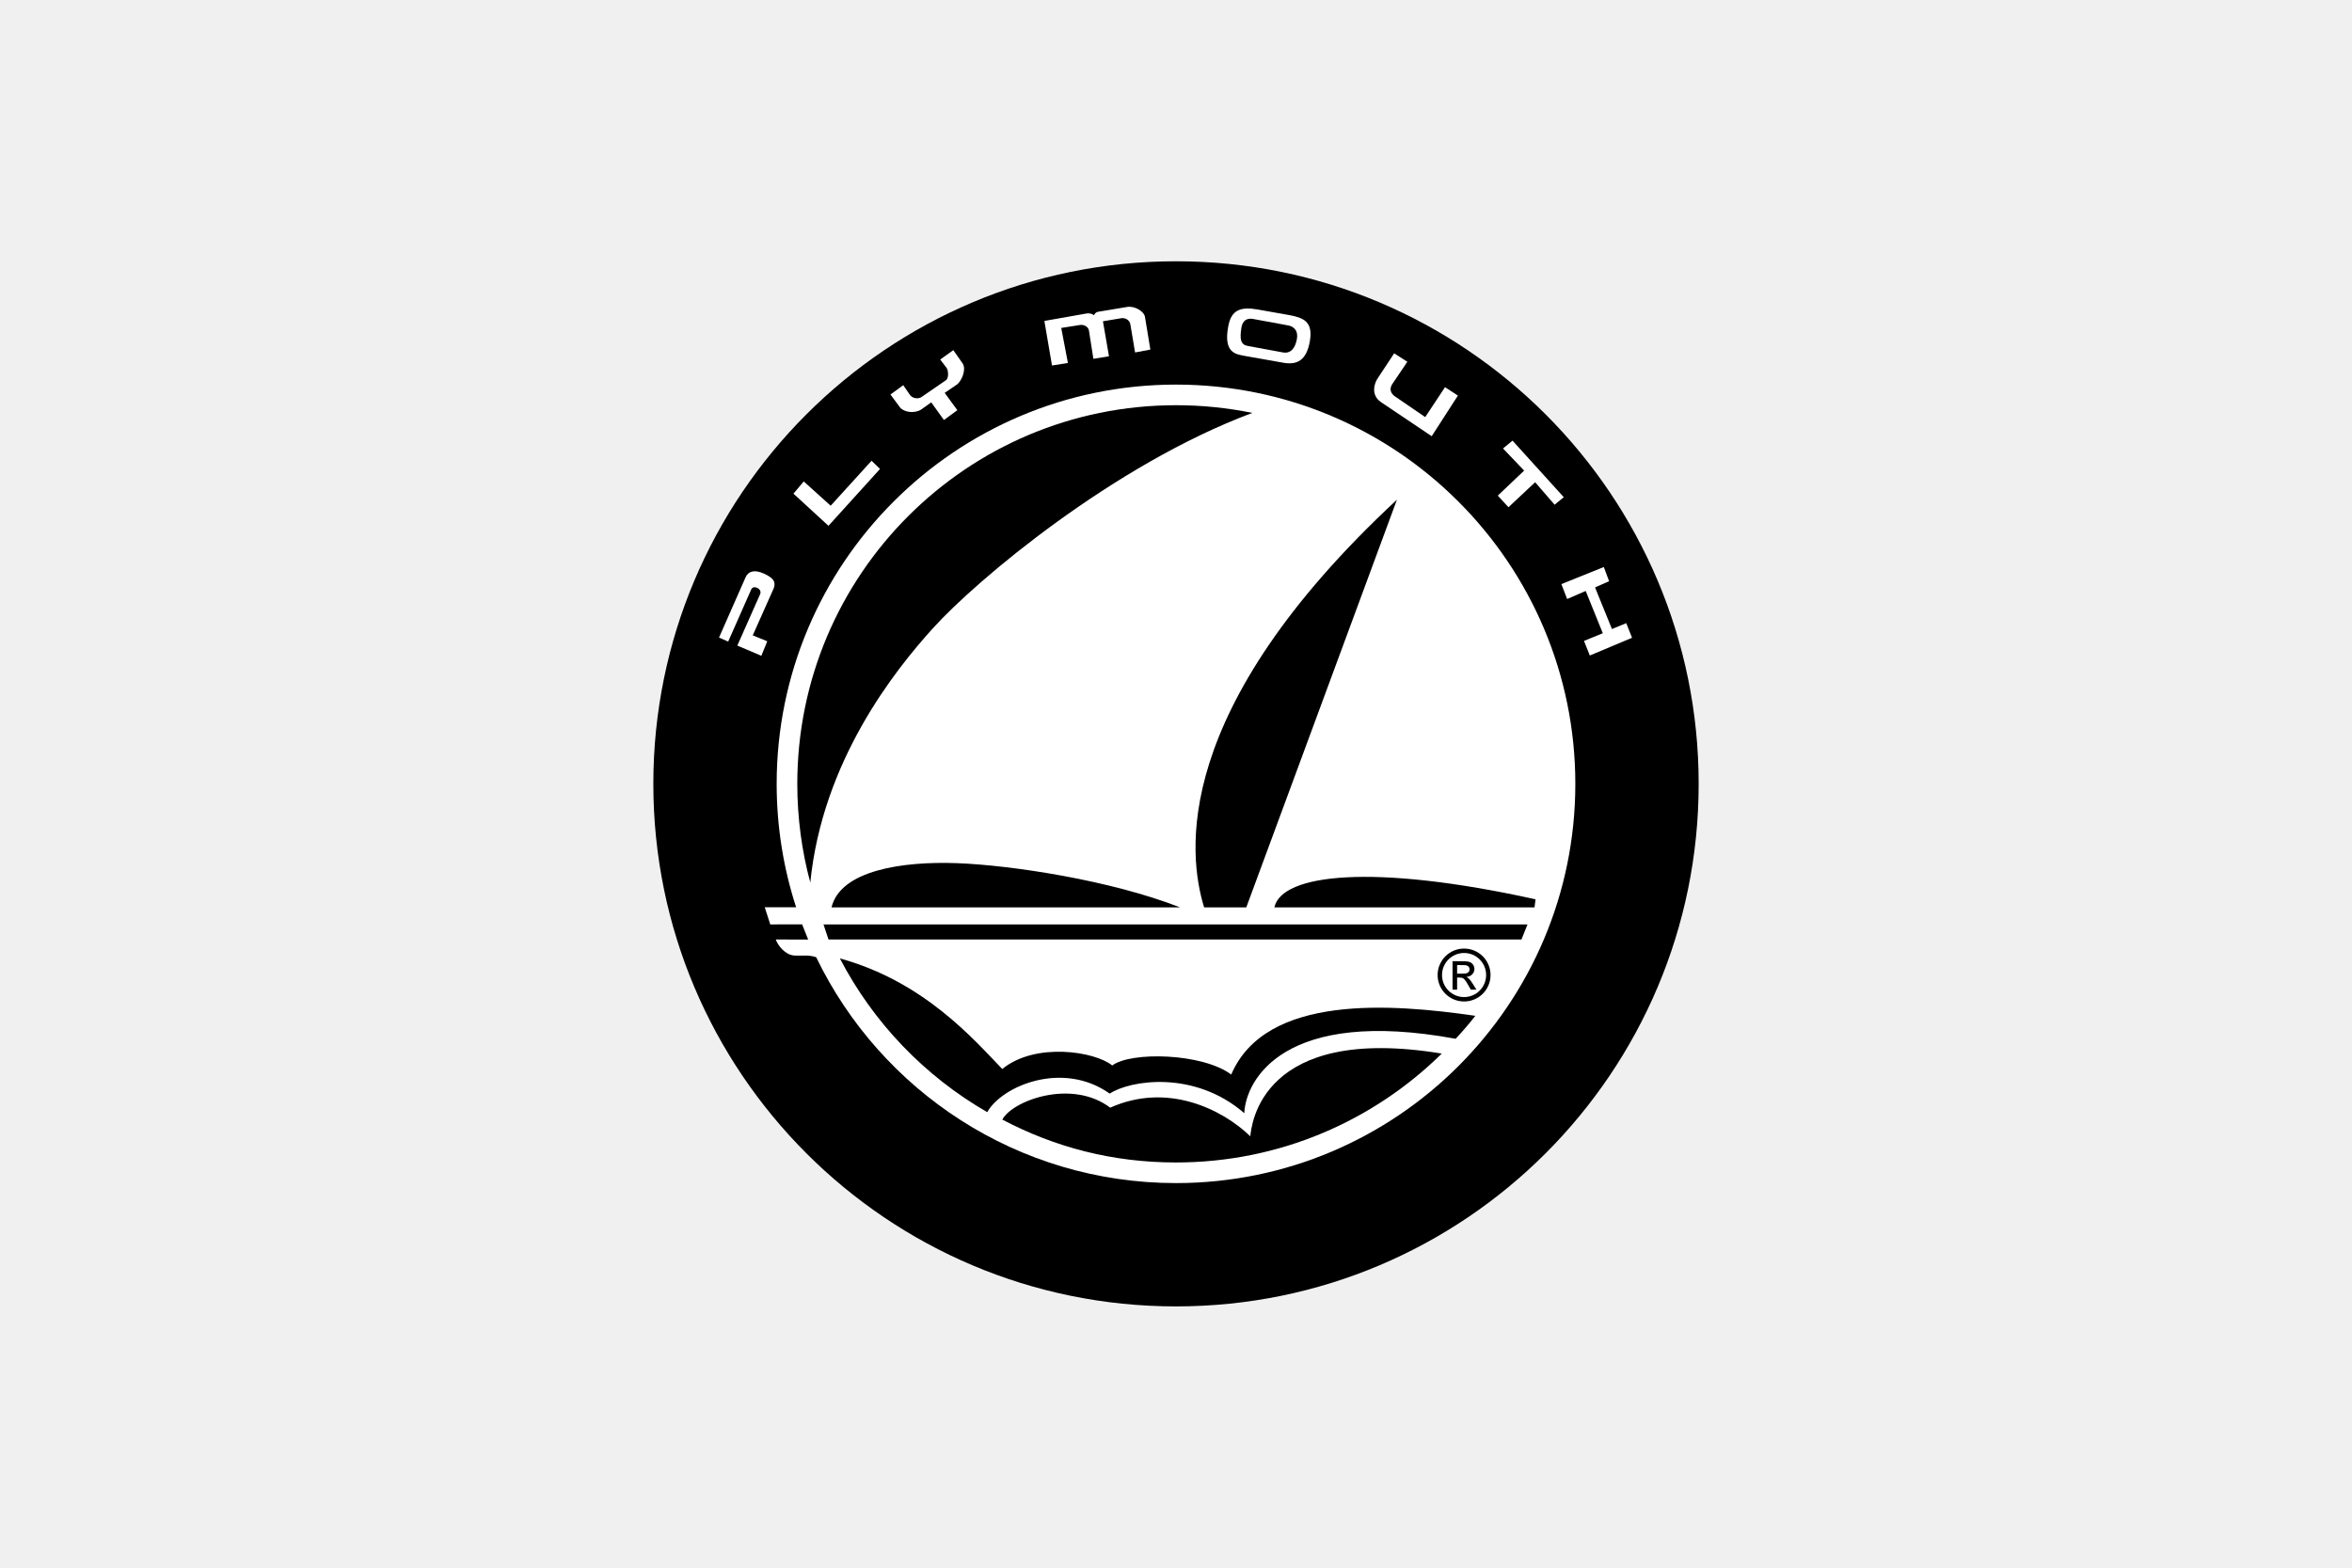
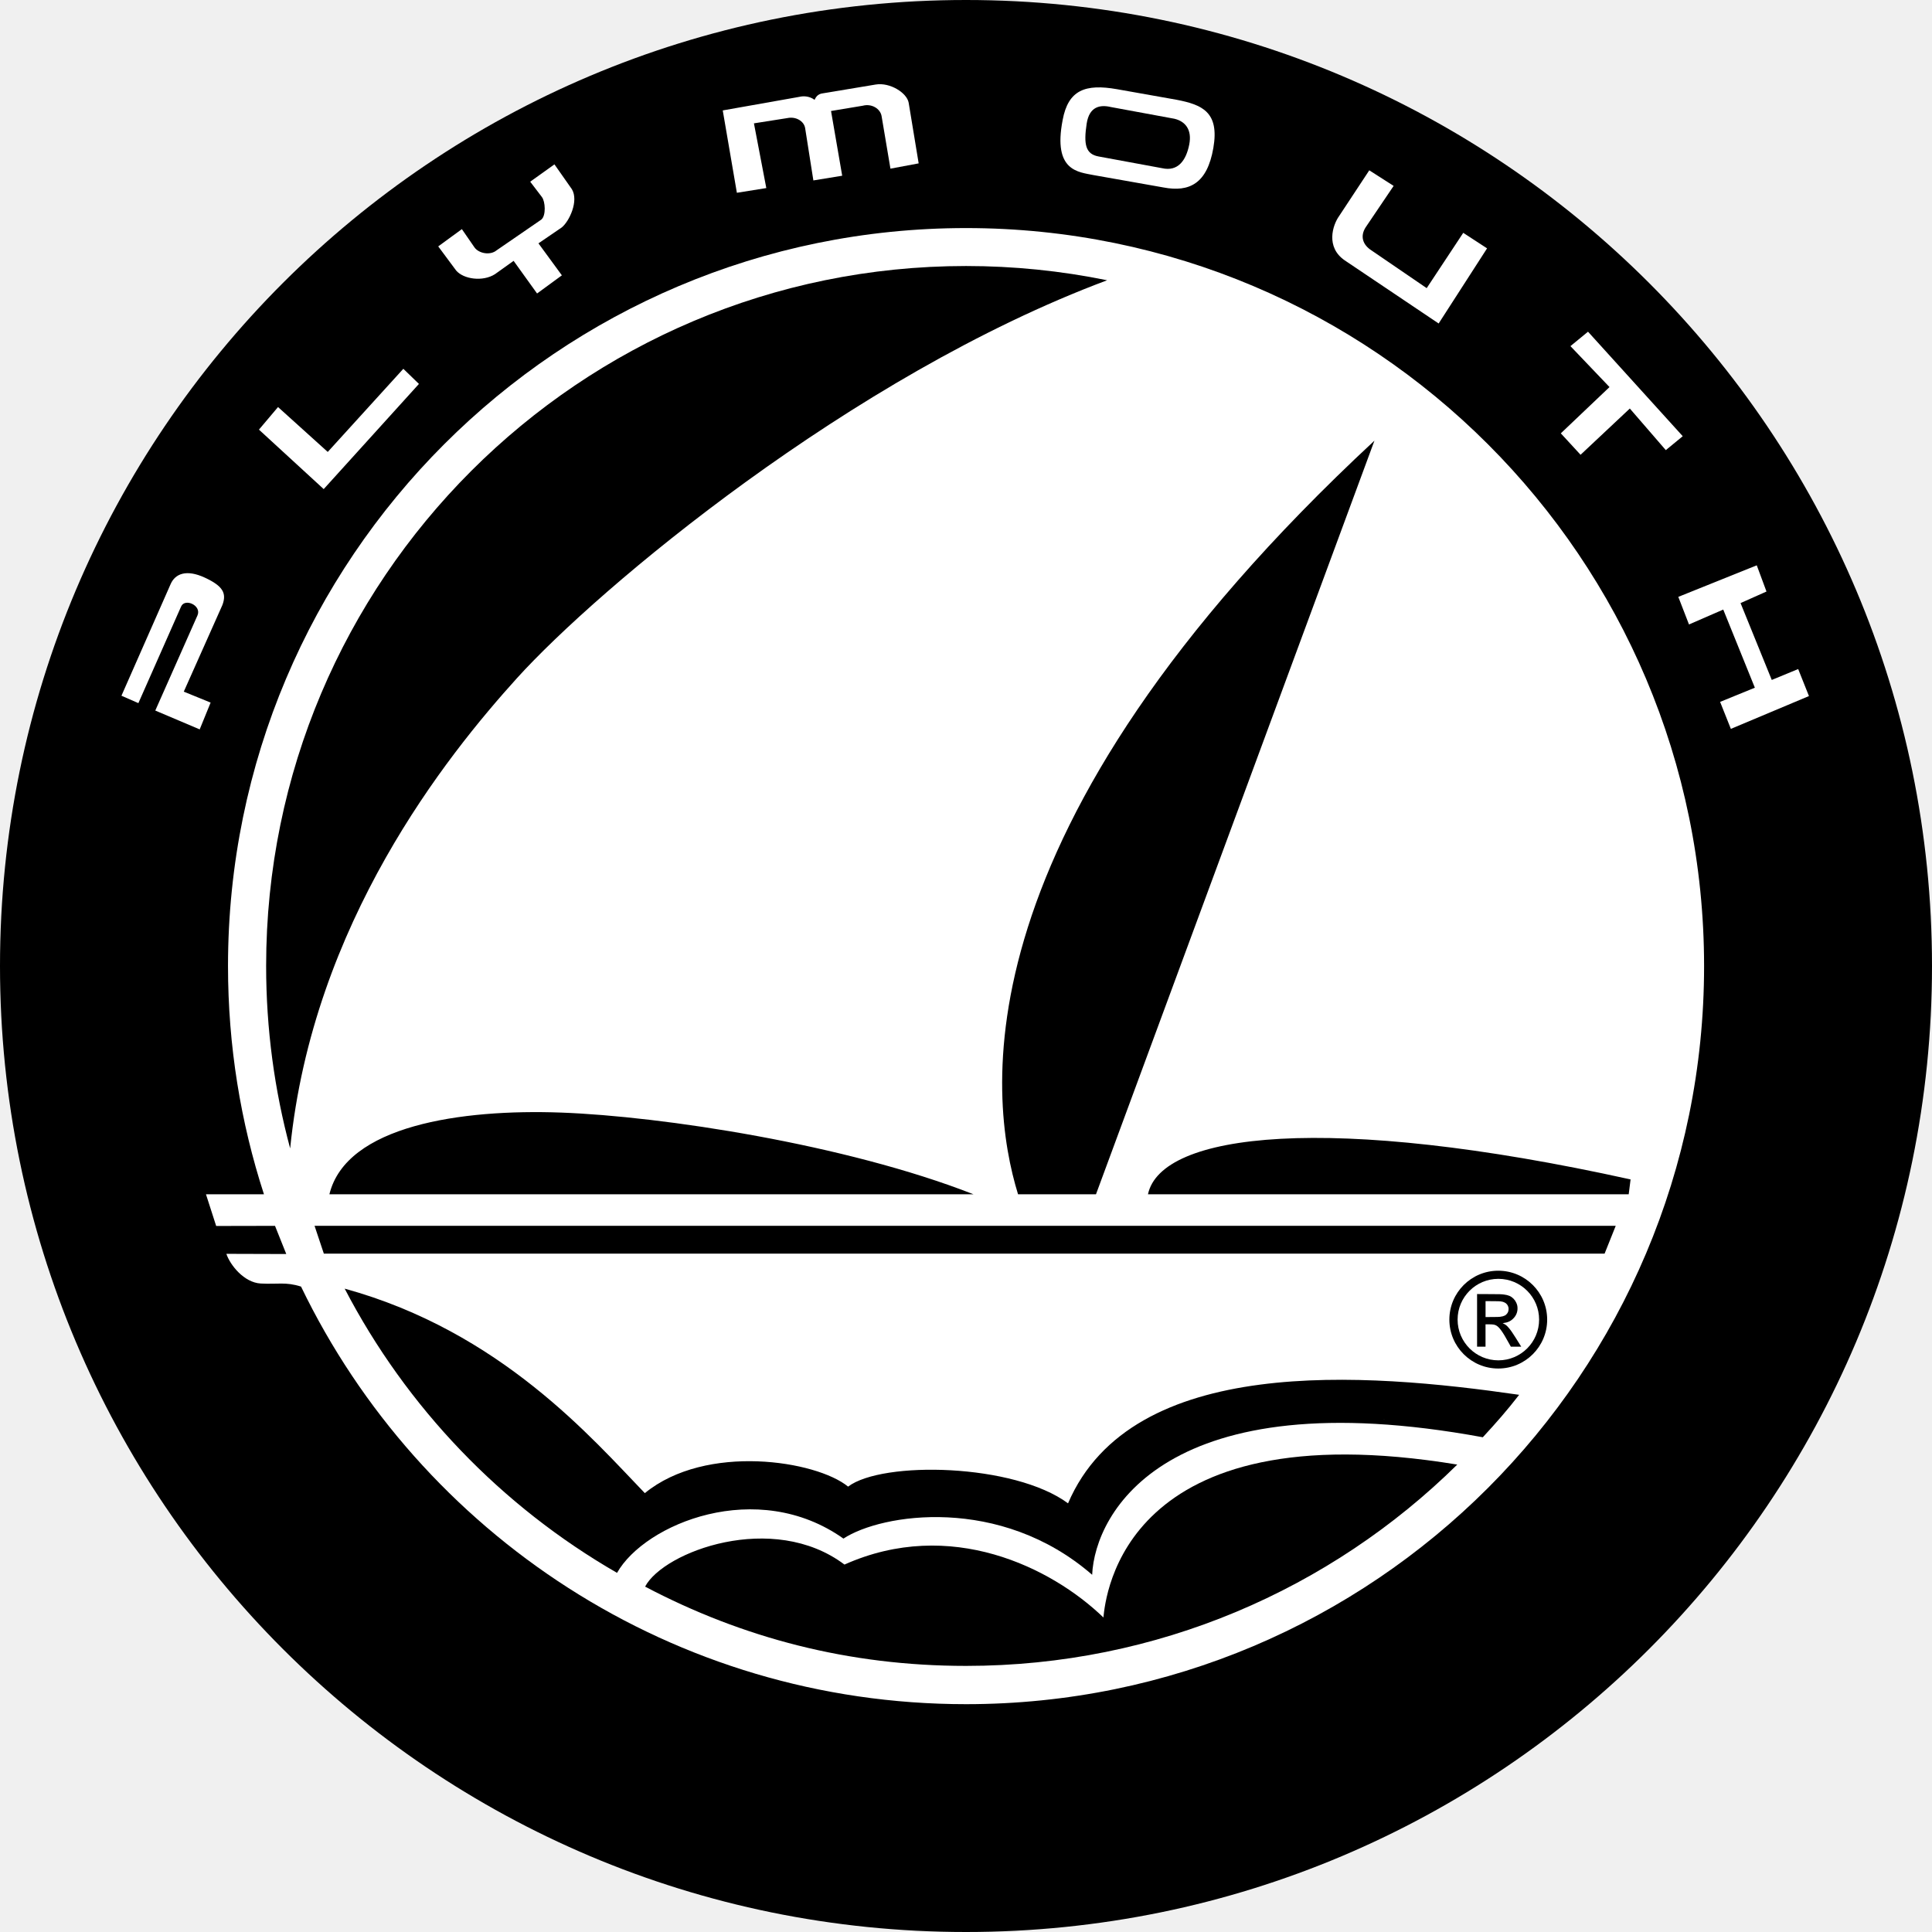
- <svg xmlns="http://www.w3.org/2000/svg" height="800" width="1200" viewBox="-59.25 -98.75 513.5 592.5">
-   <g fill-rule="evenodd">
-     <path d="M0 197.499C0 88.423 88.423 0 197.499 0 306.576 0 395 88.423 395 197.499c0 109.078-88.424 197.5-197.501 197.5C88.423 394.999 0 306.577 0 197.499z" />
-     <path d="M44.184 250.63l-2.086-6.483h11.856c-4.77-14.688-7.35-30.366-7.35-46.648 0-83.335 67.56-150.894 150.895-150.894 83.335 0 150.895 67.559 150.895 150.894 0 83.336-67.56 150.894-150.895 150.894-59.856 0-111.574-34.853-135.965-85.372-3.118-1.009-4.826-.44-8.242-.63-3.415-.19-6.261-3.793-7.02-6.07l12.244.038-2.302-5.759zm-3.368-101.529l-9.077-3.854 8.636-19.481c.839-2.043-2.619-3.557-3.37-1.768l-8.725 19.735-3.459-1.515 10.047-22.805c.945-2.176 3.258-3.066 6.985-1.343 3.727 1.725 4.515 3.203 3.6 5.619l-7.887 17.693 5.485 2.235zm320.333-28.189l-5.303 2.363 6.385 15.714 5.4-2.223 2.202 5.52-15.965 6.71-2.201-5.518 7.106-2.9-6.46-15.972-7.01 3.04-2.18-5.638 16.04-6.453zm-17.122-31.753l-19.367-21.37-3.591 2.954 7.985 8.367-9.957 9.461 4.036 4.382 10.076-9.453 7.354 8.502zm-64.09-54.364l-6.19 9.387c-1.277 1.801-2.776 6.314 1.172 9.026l19.204 12.905 9.898-15.36-4.868-3.172-7.478 11.308-11.284-7.718c-1.813-1.158-2.355-2.91-1.196-4.721l5.728-8.47zM147.758 22.551l2.887 16.84 6.015-.962-2.526-13.232 6.857-1.082c1.685-.361 3.368.6 3.609 2.044l1.683 10.706 5.894-.963-2.286-13.23 6.496-1.083c1.804-.481 3.608.6 3.85 2.165l1.803 10.706 5.774-1.083-2.044-12.39c-.361-2.045-3.85-4.21-6.736-3.73l-10.825 1.805c-1.084.12-1.444.842-1.685 1.323-.962-.72-2.165-.842-3.128-.601z" fill="#fff" />
-     <path fill="#fff" d="M52.945 87.822l3.898-4.614 10.167 9.177 15.452-16.998 3.195 3.093-19.477 21.5-13.235-12.158zm52.065-34.506l4.795 6.67 5.072-3.708-4.784-6.545 4.742-3.235c1.562-1.252 3.54-5.452 2.078-7.838l-3.555-5.07-4.95 3.545 2.386 3.136c.699.893.88 3.777-.12 4.608l-9.137 6.283c-1.335 1.107-3.682.63-4.539-.612l-2.568-3.721-4.83 3.53 3.663 4.938c1.519 1.776 5.447 2.33 7.94.737zM223.573 35.78c-3.031-.63-8.336-.758-6.316-11.24 1.136-6.19 4.675-7.452 11.116-6.316l12.124 2.147c5.305 1.01 8.843 2.526 7.58 9.853-1.265 7.324-4.926 9.093-10.231 8.082z" />
-     <path d="M224.583 31.991c-2.652-.505-3.031-2.526-2.4-6.693.538-3.553 2.78-3.917 4.926-3.411l13.01 2.4c2.146.506 3.661 2.147 3.03 5.305-.63 3.158-2.273 5.558-5.556 4.8zm78.593 261.861c2.798-3.03 4.897-5.416 7.429-8.678-31.515-4.565-79.141-8.36-92.234 22.189-11.004-8.16-37.948-8.728-44.969-3.416-6.451-5.312-29.03-8.918-41.554 1.33-10.625-11.007-29.41-33.016-61.366-41.804 12.635 24.278 32.027 44.476 55.682 58.107 5.684-10.044 28.643-19.53 46.29-7.006 7.78-5.124 32.066-8.918 50.85 7.4.57-12.715 15.18-40.038 79.872-28.122 0 0-64.692-11.916 0 0z" />
-     <path d="M172.644 319.886c21.63-9.678 42.313.57 52.938 10.815.44-4.25 3.985-42.503 72.343-31.258C272.09 324.894 236.63 340.6 197.5 340.6c-24.033 0-45.734-5.734-65.62-16.204 3.762-7.167 26.152-15.515 40.764-4.509 0 0-14.612-11.006 0 0zM226.34 57.305a143.801 143.801 0 00-28.841-2.907c-79.03 0-143.1 64.07-143.1 143.1 0 12.906 1.71 25.416 4.912 37.308 4.607-46.036 31.931-80.19 46.352-96.13 16.578-18.322 68.304-61.797 120.677-81.37 0 0-52.373 19.573 0 0zm-18.214 186.873c-6.072-19.734-12.903-74.382 72.863-154.075l-56.925 154.075zm26.564 0c2.656-12.524 36.81-16.699 98.667-3.037l-.379 3.037zm-167.356 0c3.415-14.04 26.943-17.458 47.436-16.699 20.492.759 58.063 6.451 84.247 16.7zm-3.037 6.452l1.898 5.692h261.849l2.278-5.692z" />
-   </g>
-   <g transform="translate(296.358 257.835) scale(.02083)">
-     <ellipse ry="173.177" rx="124.419" cy="536.146" cx="9.152" transform="matrix(3.85792 0 0 2.77173 444.692 -913.688)" />
-     <ellipse ry="70.352" rx="7.421" cy="452.479" cx="-128.122" transform="matrix(53.90374 0 0 5.6857 7386.24 -2000.3)" fill="#fff" />
-   </g>
-   <path d="M301.995 269.903v-5.377l2.37.01c2.36.01 2.534.014 3.13.088.906.113 1.45.349 1.938.841.247.249.414.487.563.802.201.428.273.74.272 1.19a2.856 2.856 0 01-.806 2.008c-.554.587-1.178.88-2.122.997l-.125.016.242.12c.421.21.6.358 1.015.838.395.457.782 1.012 1.423 2.041a9132.467 9132.467 0 011.088 1.745l.038.058h-2.122l-.143-.256a441.508 441.508 0 00-.4-.713c-.75-1.333-.865-1.528-1.179-2-.496-.745-.91-1.185-1.296-1.38-.333-.168-.653-.213-1.516-.214h-.64v4.563h-1.73v-5.377z" />
-   <path d="M306.682 269.196c.46-.062.699-.125.979-.259.118-.057.195-.114.323-.243.3-.303.425-.592.443-1.024a1.21 1.21 0 00-.033-.427 1.437 1.437 0 00-.774-.974c-.248-.124-.44-.179-.802-.227-.201-.026-.53-.035-1.672-.042l-1.422-.01v3.257l1.36-.01c1.064-.007 1.41-.016 1.598-.041z" fill="#fff" />
+ <svg xmlns="http://www.w3.org/2000/svg" width="64" height="64" viewBox="0 0 64 64" fill="none">
+   <path fill-rule="evenodd" clip-rule="evenodd" d="M0 32C0 14.327 14.327 0 32 0C49.673 0 64 14.327 64 32C64 49.673 49.673 64 32 64C14.327 64 0 49.673 0 32Z" fill="black" />
+   <path fill-rule="evenodd" clip-rule="evenodd" d="M7.161 40.612L6.823 39.562H8.744C7.971 37.182 7.553 34.642 7.553 32.004C7.553 18.501 18.499 7.555 32.002 7.555C45.504 7.555 56.45 18.501 56.45 32.004C56.45 45.506 45.504 56.453 32.002 56.453C22.303 56.453 13.924 50.806 9.972 42.62C9.467 42.457 9.19 42.549 8.636 42.518C8.083 42.487 7.622 41.904 7.499 41.535L9.483 41.541L9.11 40.608L7.161 40.612ZM6.615 24.162L5.144 23.538L6.544 20.381C6.68 20.05 6.119 19.805 5.998 20.095L4.584 23.292L4.023 23.047L5.651 19.352C5.804 18.999 6.179 18.855 6.783 19.134C7.387 19.414 7.515 19.653 7.366 20.045L6.088 22.912L6.977 23.274L6.615 24.162ZM58.517 19.595L57.658 19.978L58.692 22.524L59.567 22.163L59.924 23.058L57.337 24.145L56.981 23.251L58.132 22.781L57.085 20.193L55.95 20.686L55.596 19.772L58.195 18.727L58.517 19.595ZM55.743 14.45L52.605 10.988L52.023 11.466L53.317 12.822L51.704 14.355L52.358 15.065L53.99 13.533L55.182 14.911L55.743 14.45ZM45.359 5.642L44.356 7.163C44.149 7.454 43.906 8.186 44.546 8.625L47.657 10.716L49.261 8.227L48.472 7.713L47.261 9.545L45.432 8.295C45.139 8.107 45.051 7.823 45.239 7.53L46.166 6.158L45.359 5.642ZM23.942 3.658L24.41 6.386L25.385 6.23L24.975 4.086L26.086 3.911C26.359 3.853 26.632 4.008 26.671 4.242L26.944 5.977L27.899 5.821L27.529 3.677L28.581 3.502C28.873 3.424 29.166 3.599 29.205 3.853L29.497 5.587L30.432 5.412L30.101 3.404C30.043 3.073 29.477 2.722 29.01 2.8L27.256 3.092C27.08 3.112 27.022 3.229 26.983 3.307C26.827 3.19 26.632 3.17 26.476 3.209L23.942 3.658Z" fill="white" />
+   <path fill-rule="evenodd" clip-rule="evenodd" d="M8.578 14.232L9.21 13.484L10.857 14.971L13.361 12.217L13.878 12.718L10.723 16.202L8.578 14.232ZM17.014 8.641L17.791 9.722L18.613 9.121L17.837 8.061L18.606 7.536C18.859 7.334 19.179 6.653 18.943 6.266L18.367 5.445L17.564 6.019L17.951 6.527C18.064 6.672 18.094 7.139 17.932 7.274L16.451 8.292C16.235 8.471 15.855 8.394 15.716 8.193L15.3 7.59L14.517 8.162L15.111 8.962C15.357 9.25 15.993 9.34 16.397 9.082L17.014 8.641ZM36.224 5.8C35.733 5.698 34.873 5.677 35.201 3.979C35.385 2.976 35.958 2.771 37.002 2.955L38.966 3.303C39.826 3.467 40.399 3.712 40.194 4.9C39.989 6.086 39.396 6.373 38.537 6.209L36.224 5.8Z" fill="white" />
+   <path fill-rule="evenodd" clip-rule="evenodd" d="M36.386 5.182C35.956 5.101 35.895 4.773 35.997 4.098C36.084 3.522 36.448 3.463 36.795 3.545L38.904 3.934C39.251 4.016 39.497 4.282 39.394 4.794C39.292 5.305 39.026 5.694 38.494 5.571L36.386 5.182ZM49.12 47.611C49.574 47.12 49.914 46.733 50.324 46.205C45.218 45.465 37.501 44.85 35.38 49.8C33.597 48.478 29.231 48.386 28.094 49.246C27.048 48.386 23.39 47.801 21.361 49.462C19.639 47.678 16.596 44.112 11.418 42.688C13.465 46.622 16.607 49.895 20.44 52.103C21.361 50.476 25.081 48.939 27.94 50.968C29.201 50.138 33.136 49.523 36.179 52.167C36.271 50.107 38.639 45.68 49.12 47.611C38.639 45.68 49.12 47.611 49.12 47.611Z" fill="black" />
+   <path fill-rule="evenodd" clip-rule="evenodd" d="M27.975 51.828C31.48 50.26 34.831 51.921 36.552 53.581C36.624 52.892 37.198 46.694 48.274 48.516C44.088 52.64 38.342 55.185 32.002 55.185C28.108 55.185 24.592 54.255 21.37 52.559C21.98 51.398 25.608 50.045 27.975 51.829C27.975 51.829 25.608 50.045 27.975 51.829V51.828ZM36.675 9.284C35.137 8.97 33.572 8.812 32.002 8.812C19.197 8.812 8.816 19.194 8.816 31.998C8.816 34.09 9.093 36.116 9.612 38.043C10.359 30.584 14.786 25.05 17.122 22.468C19.808 19.499 28.189 12.455 36.675 9.284C36.675 9.284 28.189 12.455 36.675 9.284V9.284ZM33.724 39.562C32.74 36.364 31.634 27.51 45.53 14.598L36.306 39.562H33.724ZM38.028 39.562C38.459 37.532 43.992 36.856 54.015 39.07L53.953 39.562H38.028ZM10.912 39.562C11.466 37.287 15.278 36.733 18.598 36.856C21.918 36.979 28.006 37.901 32.248 39.562L10.912 39.562ZM10.42 40.607L10.728 41.529H53.154L53.523 40.607H10.42Z" fill="black" />
+   <path d="M49.632 45.334C50.526 45.334 51.252 44.608 51.252 43.714C51.252 42.819 50.526 42.094 49.632 42.094C48.737 42.094 48.012 42.819 48.012 43.714C48.012 44.608 48.737 45.334 49.632 45.334Z" fill="black" />
+   <path d="M49.635 45.063C50.381 45.063 50.985 44.459 50.985 43.713C50.985 42.968 50.381 42.363 49.635 42.363C48.89 42.363 48.285 42.968 48.285 43.713C48.285 44.459 48.89 45.063 49.635 45.063Z" fill="white" />
+   <path d="M48.93 43.738V42.867L49.314 42.869C49.696 42.87 49.724 42.871 49.821 42.883C49.968 42.901 50.056 42.94 50.135 43.019C50.175 43.06 50.202 43.098 50.226 43.149C50.259 43.219 50.27 43.269 50.27 43.342C50.271 43.464 50.224 43.58 50.139 43.667C50.05 43.763 49.949 43.81 49.796 43.829L49.776 43.832L49.815 43.851C49.883 43.885 49.912 43.909 49.979 43.987C50.043 44.061 50.106 44.151 50.21 44.318C50.269 44.412 50.327 44.506 50.386 44.6L50.392 44.61H50.048L50.025 44.568C50.004 44.53 49.982 44.491 49.96 44.453C49.839 44.237 49.82 44.205 49.769 44.129C49.689 44.008 49.622 43.937 49.559 43.905C49.505 43.878 49.453 43.87 49.314 43.87H49.21V44.61H48.93V43.738Z" fill="black" />
+   <path d="M49.69 43.621C49.765 43.611 49.803 43.601 49.849 43.579C49.868 43.57 49.88 43.561 49.901 43.54C49.95 43.491 49.97 43.444 49.973 43.374C49.975 43.351 49.974 43.327 49.968 43.305C49.96 43.271 49.945 43.239 49.923 43.211C49.901 43.184 49.874 43.162 49.842 43.147C49.802 43.127 49.771 43.118 49.712 43.11C49.68 43.106 49.626 43.104 49.441 43.103L49.211 43.102V43.629L49.431 43.628C49.604 43.627 49.66 43.625 49.69 43.621Z" fill="white" />
</svg>
